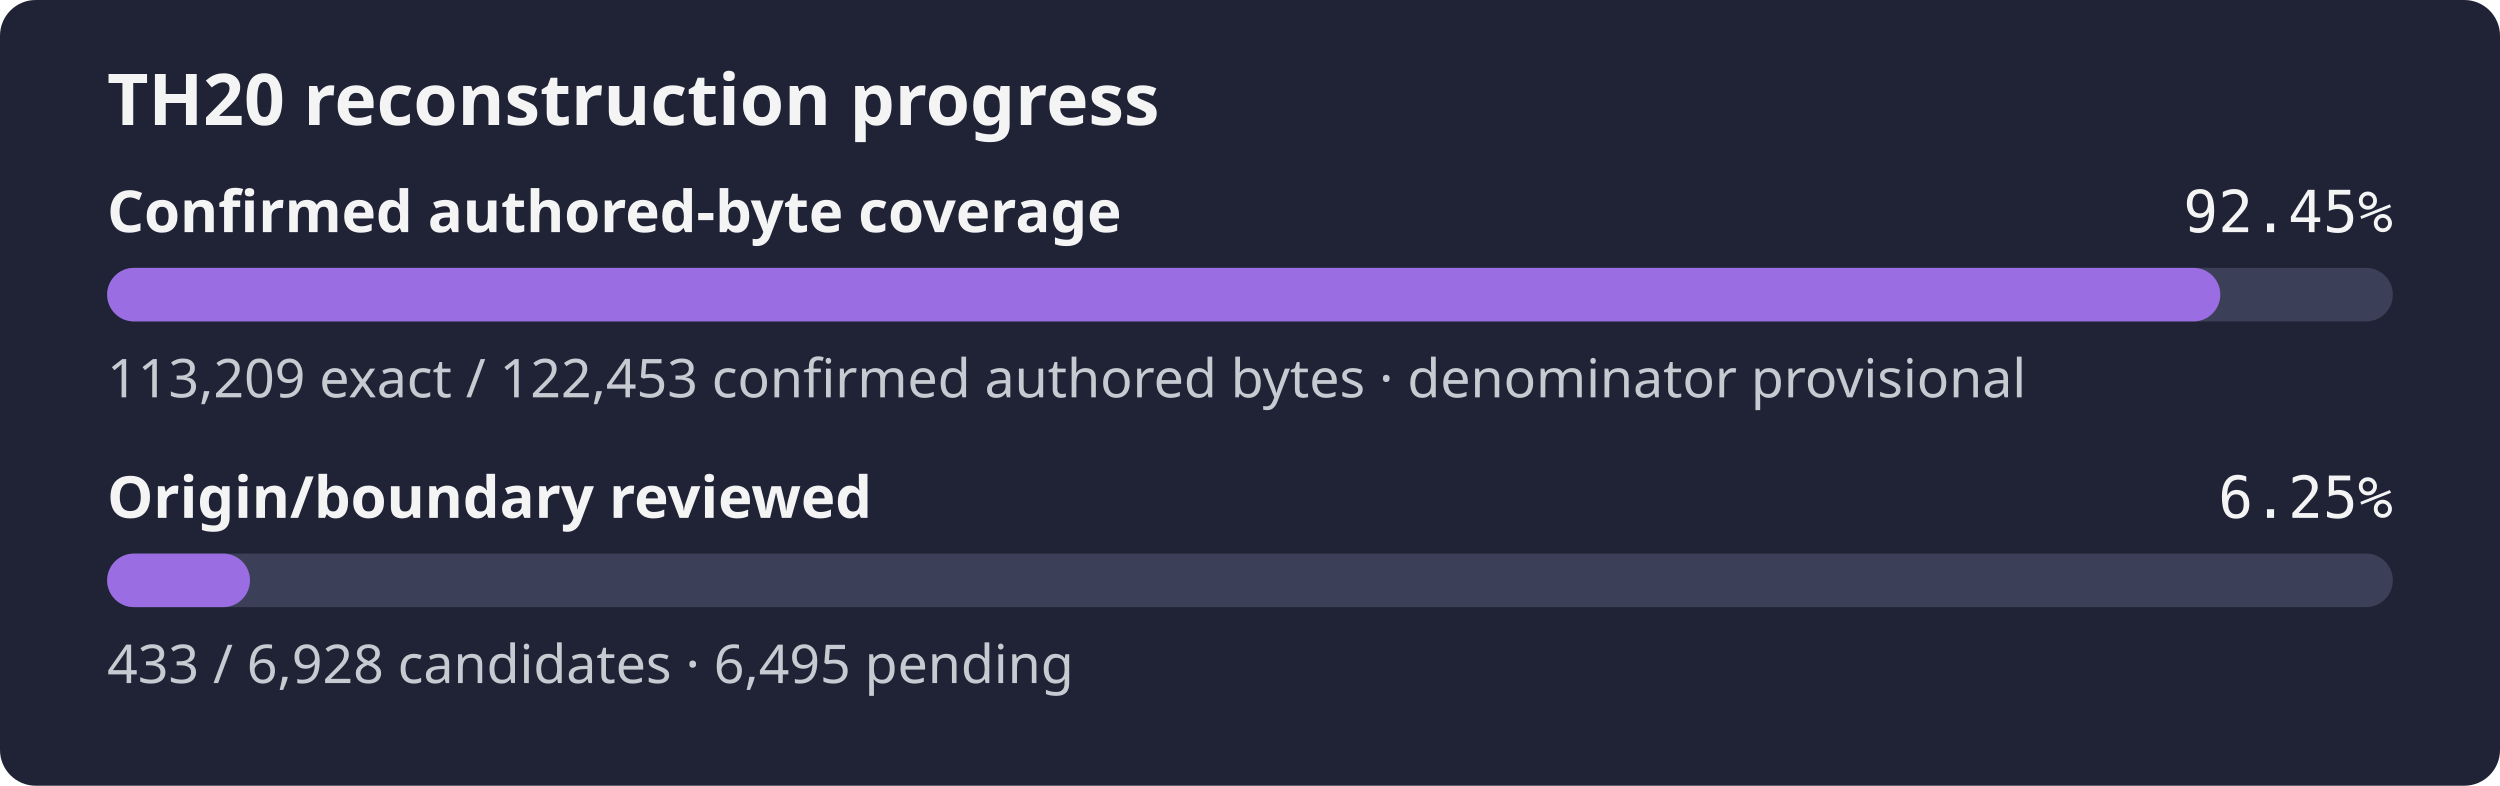
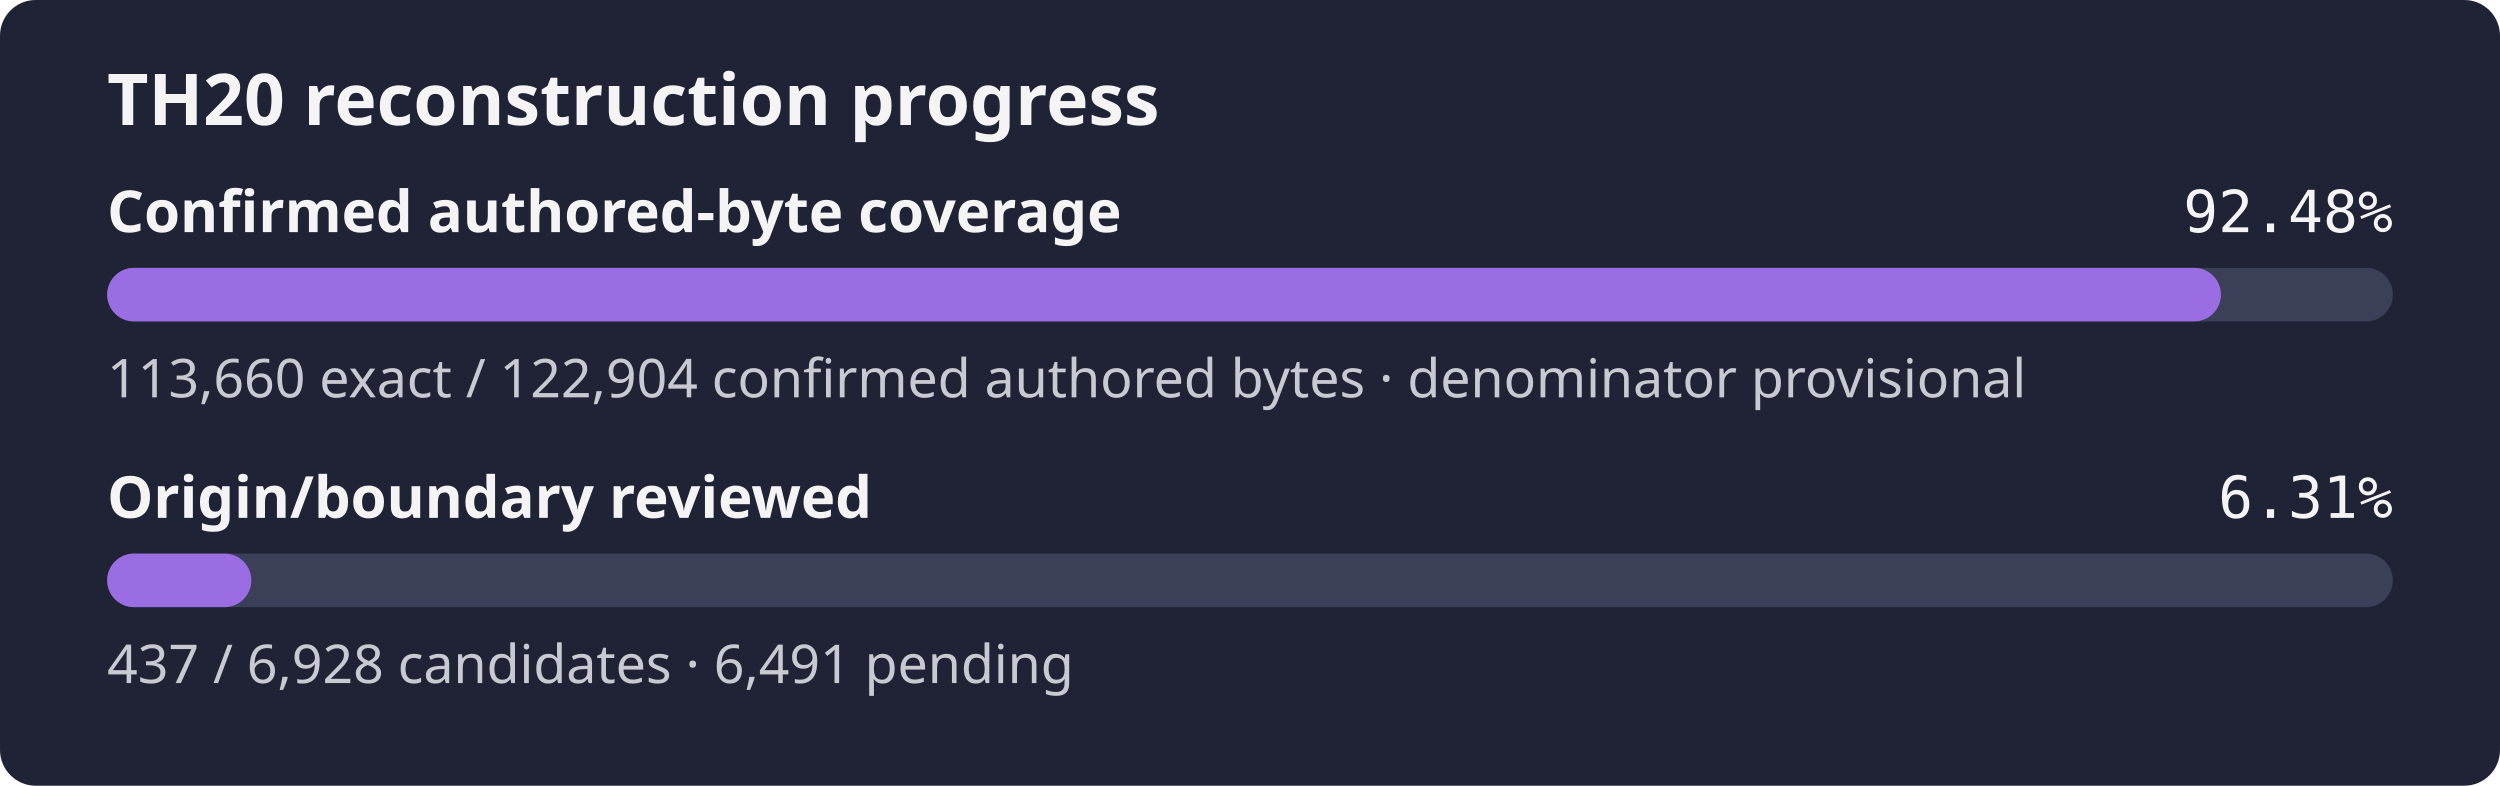
- <svg xmlns="http://www.w3.org/2000/svg" width="560" height="176" role="img" aria-label="TH20 reconstruction progress: 92.45% of the confirmed authored-byte set is exact, origin review 6.25%">
+ <svg xmlns="http://www.w3.org/2000/svg" width="560" height="176" role="img" aria-label="TH20 reconstruction progress: 92.48% of the confirmed authored-byte set is exact, origin review 6.31%">
  <rect width="560" height="176" rx="8" fill="#1f2335" />
  <text x="24" y="28" fill="#f4f4f5" font-family="sans-serif" font-size="16" font-weight="600">TH20 reconstruction progress</text>
  <text x="24" y="52" fill="#f4f4f5" font-family="sans-serif" font-size="13" font-weight="600">Confirmed authored-byte coverage</text>
-   <text x="536" y="52" fill="#f4f4f5" text-anchor="end" font-family="monospace" font-size="13">92.45%</text>
+   <text x="536" y="52" fill="#f4f4f5" text-anchor="end" font-family="monospace" font-size="13">92.48%</text>
  <rect x="24" y="60" width="512" height="12" rx="6" fill="#3b4058" />
-   <rect x="24" y="60" width="473.35" height="12" rx="6" fill="#9b6de3" />
-   <text x="24" y="89" fill="#c8cad2" font-family="sans-serif" font-size="12">113,209 exact / 122,453 confirmed authored bytes · denominator provisional</text>
+   <rect x="24" y="60" width="473.49" height="12" rx="6" fill="#9b6de3" />
+   <text x="24" y="89" fill="#c8cad2" font-family="sans-serif" font-size="12">113,660 exact / 122,904 confirmed authored bytes · denominator provisional</text>
  <text x="24" y="116" fill="#f4f4f5" font-family="sans-serif" font-size="13" font-weight="600">Origin/boundary reviewed</text>
-   <text x="536" y="116" fill="#f4f4f5" text-anchor="end" font-family="monospace" font-size="13">6.25%</text>
+   <text x="536" y="116" fill="#f4f4f5" text-anchor="end" font-family="monospace" font-size="13">6.31%</text>
  <rect x="24" y="124" width="512" height="12" rx="6" fill="#3b4058" />
-   <rect x="24" y="124" width="32.00" height="12" rx="6" fill="#9b6de3" />
-   <text x="24" y="153" fill="#c8cad2" font-family="sans-serif" font-size="12">433 / 6,928 candidates · 6,495 pending</text>
+   <rect x="24" y="124" width="32.30" height="12" rx="6" fill="#9b6de3" />
+   <text x="24" y="153" fill="#c8cad2" font-family="sans-serif" font-size="12">437 / 6,928 candidates · 6,491 pending</text>
</svg>
